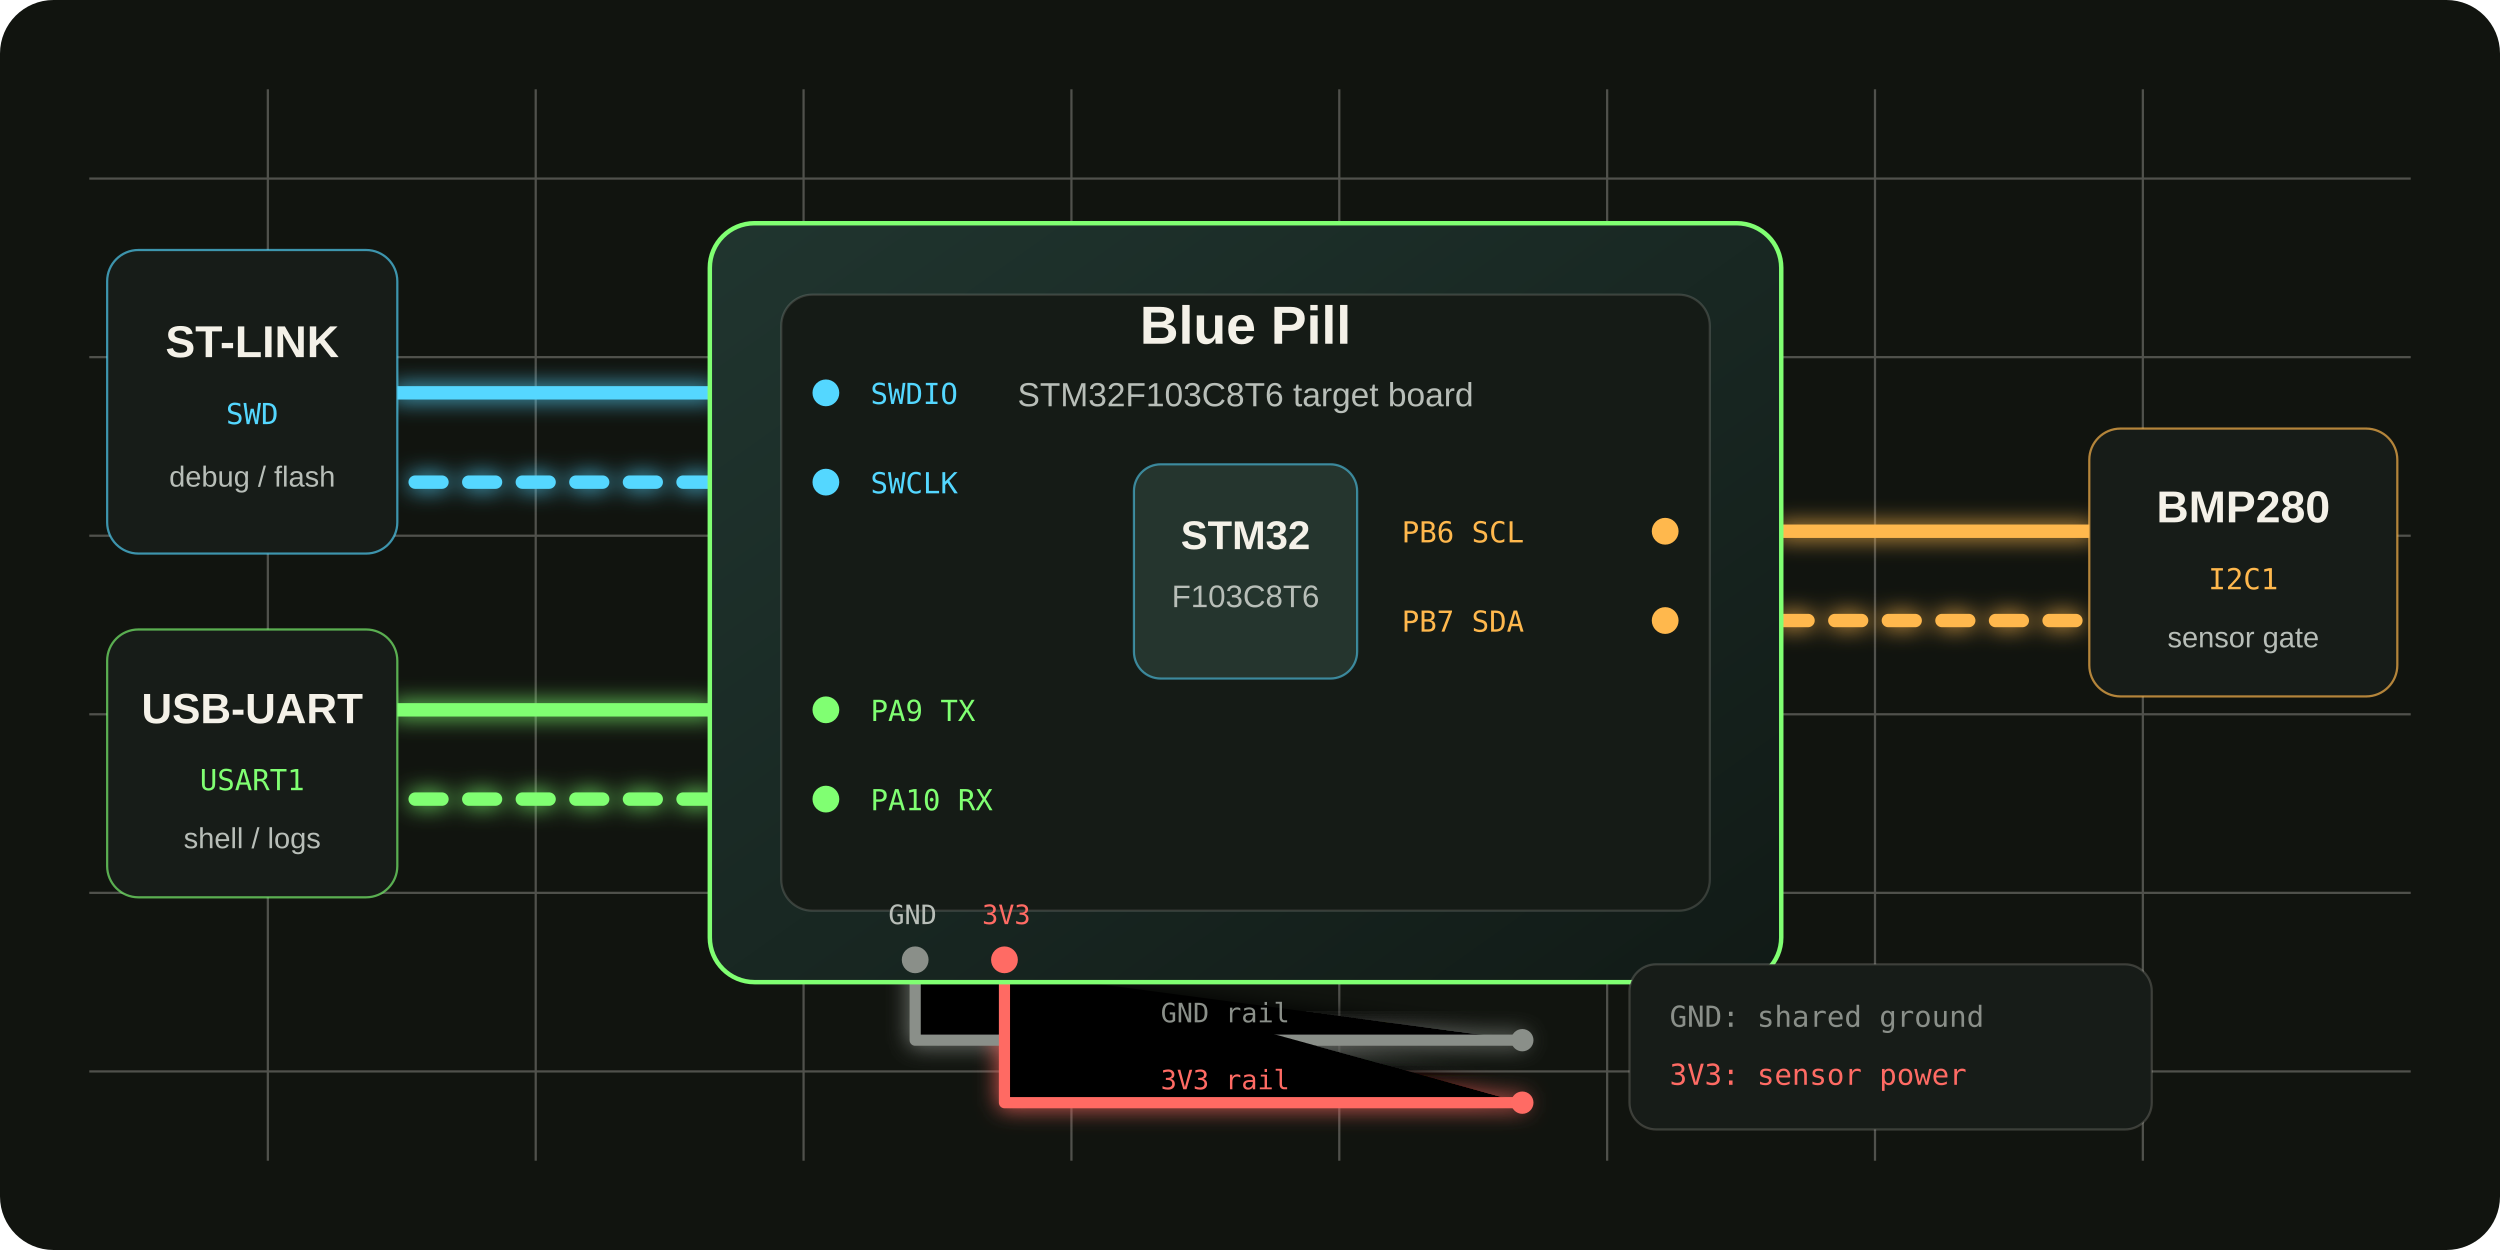
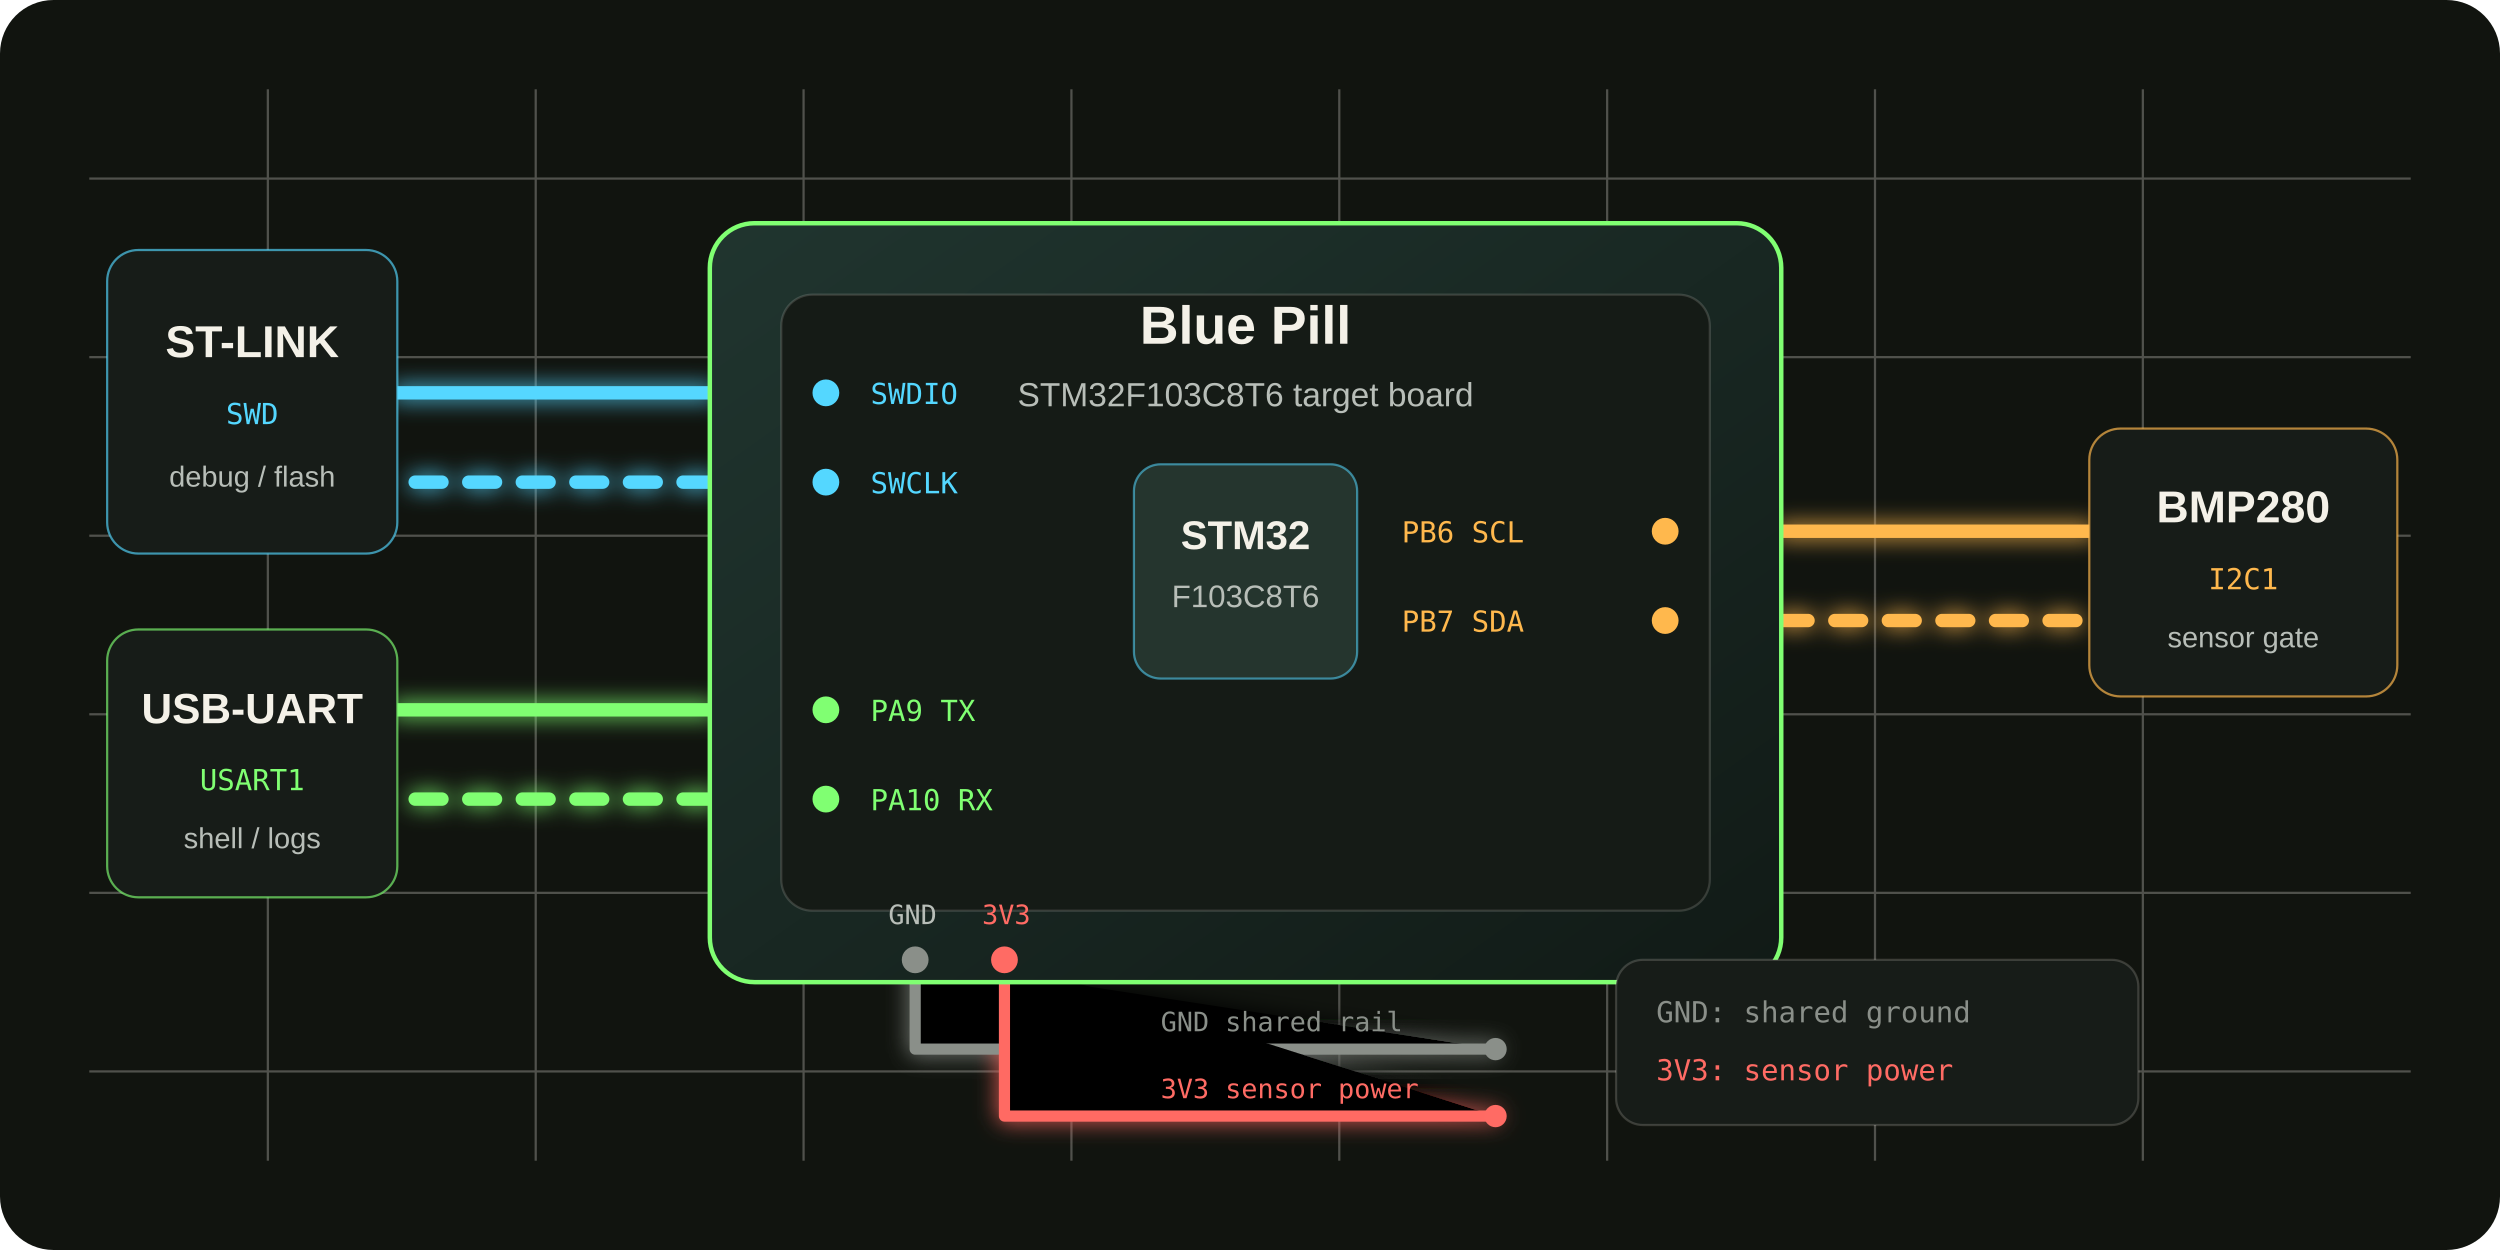
<svg xmlns="http://www.w3.org/2000/svg" viewBox="0 0 1120 560" role="img" aria-labelledby="title desc">
  <defs>
    <filter id="softGlow" x="-20%" y="-20%" width="140%" height="140%">
      <feGaussianBlur stdDeviation="5" result="blur" />
      <feMerge>
        <feMergeNode in="blur" />
        <feMergeNode in="SourceGraphic" />
      </feMerge>
    </filter>
    <linearGradient id="boardFill" x1="0" y1="0" x2="1" y2="1">
      <stop offset="0" stop-color="#20352f" />
      <stop offset="1" stop-color="#111a16" />
    </linearGradient>
  </defs>
  <rect width="1120" height="560" rx="24" fill="#11140f" />
  <g opacity="0.28">
    <path d="M40 80H1080M40 160H1080M40 240H1080M40 320H1080M40 400H1080M40 480H1080" stroke="#f4f1e8" stroke-width="1" />
    <path d="M120 40V520M240 40V520M360 40V520M480 40V520M600 40V520M720 40V520M840 40V520M960 40V520" stroke="#f4f1e8" stroke-width="1" />
  </g>
  <g filter="url(#softGlow)">
    <path d="M318 176H178" stroke="#54d7ff" stroke-width="6" stroke-linecap="round" />
    <path d="M318 216H178" stroke="#54d7ff" stroke-width="6" stroke-linecap="round" stroke-dasharray="12 12" />
    <path d="M318 318H178" stroke="#80ff72" stroke-width="6" stroke-linecap="round" />
    <path d="M318 358H178" stroke="#80ff72" stroke-width="6" stroke-linecap="round" stroke-dasharray="12 12" />
    <path d="M798 238H936" stroke="#ffb84d" stroke-width="6" stroke-linecap="round" />
    <path d="M798 278H936" stroke="#ffb84d" stroke-width="6" stroke-linecap="round" stroke-dasharray="12 12" />
-     <path d="M410 430V466H682" stroke="#8a8f89" stroke-width="5" stroke-linecap="round" stroke-linejoin="round" />
-     <path d="M450 430V494H682" stroke="#ff6b64" stroke-width="5" stroke-linecap="round" stroke-linejoin="round" />
+     <path d="M410 430V470H670" stroke="#8a8f89" stroke-width="5" stroke-linecap="round" stroke-linejoin="round" />
+     <path d="M450 430V500H670" stroke="#ff6b64" stroke-width="5" stroke-linecap="round" stroke-linejoin="round" />
  </g>
  <g transform="translate(318 100)">
    <rect width="480" height="340" rx="20" fill="url(#boardFill)" stroke="#80ff72" stroke-width="2" />
    <rect x="32" y="32" width="416" height="276" rx="14" fill="#151b16" stroke="#f4f1e8" stroke-opacity="0.16" />
    <rect x="190" y="108" width="100" height="96" rx="12" fill="#25352e" stroke="#54d7ff" stroke-opacity="0.55" />
    <text x="240" y="146" text-anchor="middle" fill="#f4f1e8" font-family="Segoe UI, Arial" font-size="18" font-weight="700">STM32</text>
    <text x="240" y="172" text-anchor="middle" fill="#b8beb8" font-family="Segoe UI, Arial" font-size="14">F103C8T6</text>
    <circle cx="52" cy="76" r="6" fill="#54d7ff" />
    <circle cx="52" cy="116" r="6" fill="#54d7ff" />
    <circle cx="52" cy="218" r="6" fill="#80ff72" />
    <circle cx="52" cy="258" r="6" fill="#80ff72" />
    <circle cx="428" cy="138" r="6" fill="#ffb84d" />
    <circle cx="428" cy="178" r="6" fill="#ffb84d" />
    <circle cx="92" cy="330" r="6" fill="#8a8f89" />
    <circle cx="132" cy="330" r="6" fill="#ff6b64" />
    <text x="72" y="81" fill="#54d7ff" font-family="Cascadia Code, Consolas, monospace" font-size="13">SWDIO</text>
    <text x="72" y="121" fill="#54d7ff" font-family="Cascadia Code, Consolas, monospace" font-size="13">SWCLK</text>
    <text x="72" y="223" fill="#80ff72" font-family="Cascadia Code, Consolas, monospace" font-size="13">PA9 TX</text>
    <text x="72" y="263" fill="#80ff72" font-family="Cascadia Code, Consolas, monospace" font-size="13">PA10 RX</text>
    <text x="310" y="143" fill="#ffb84d" font-family="Cascadia Code, Consolas, monospace" font-size="13">PB6 SCL</text>
    <text x="310" y="183" fill="#ffb84d" font-family="Cascadia Code, Consolas, monospace" font-size="13">PB7 SDA</text>
    <text x="80" y="314" fill="#b8beb8" font-family="Cascadia Code, Consolas, monospace" font-size="12">GND</text>
    <text x="122" y="314" fill="#ff6b64" font-family="Cascadia Code, Consolas, monospace" font-size="12">3V3</text>
    <text x="240" y="54" text-anchor="middle" fill="#f4f1e8" font-family="Segoe UI, Arial" font-size="24" font-weight="800">Blue Pill</text>
    <text x="240" y="82" text-anchor="middle" fill="#b8beb8" font-family="Segoe UI, Arial" font-size="15">STM32F103C8T6 target board</text>
  </g>
  <g transform="translate(48 112)">
    <rect width="130" height="136" rx="14" fill="#171c18" stroke="#54d7ff" stroke-opacity="0.65" />
    <text x="65" y="48" text-anchor="middle" fill="#f4f1e8" font-family="Segoe UI, Arial" font-size="20" font-weight="800">ST-LINK</text>
    <text x="65" y="78" text-anchor="middle" fill="#54d7ff" font-family="Cascadia Code, Consolas, monospace" font-size="13">SWD</text>
    <text x="65" y="106" text-anchor="middle" fill="#b8beb8" font-family="Segoe UI, Arial" font-size="13">debug / flash</text>
  </g>
  <g transform="translate(48 282)">
    <rect width="130" height="120" rx="14" fill="#171c18" stroke="#80ff72" stroke-opacity="0.65" />
    <text x="65" y="42" text-anchor="middle" fill="#f4f1e8" font-family="Segoe UI, Arial" font-size="19" font-weight="800">USB-UART</text>
    <text x="65" y="72" text-anchor="middle" fill="#80ff72" font-family="Cascadia Code, Consolas, monospace" font-size="13">USART1</text>
    <text x="65" y="98" text-anchor="middle" fill="#b8beb8" font-family="Segoe UI, Arial" font-size="13">shell / logs</text>
  </g>
  <g transform="translate(936 192)">
    <rect width="138" height="120" rx="14" fill="#171c18" stroke="#ffb84d" stroke-opacity="0.68" />
    <text x="69" y="42" text-anchor="middle" fill="#f4f1e8" font-family="Segoe UI, Arial" font-size="20" font-weight="800">BMP280</text>
    <text x="69" y="72" text-anchor="middle" fill="#ffb84d" font-family="Cascadia Code, Consolas, monospace" font-size="13">I2C1</text>
    <text x="69" y="98" text-anchor="middle" fill="#b8beb8" font-family="Segoe UI, Arial" font-size="13">sensor gate</text>
  </g>
-   <circle cx="682" cy="466" r="5" fill="#8a8f89" />
-   <circle cx="682" cy="494" r="5" fill="#ff6b64" />
-   <text x="520" y="458" fill="#8a8f89" font-family="Cascadia Code, Consolas, monospace" font-size="12">GND rail</text>
-   <text x="520" y="488" fill="#ff6b64" font-family="Cascadia Code, Consolas, monospace" font-size="12">3V3 rail</text>
-   <g transform="translate(730 432)">
+   <circle cx="670" cy="470" r="5" fill="#8a8f89" />
+   <circle cx="670" cy="500" r="5" fill="#ff6b64" />
+   <text x="520" y="462" fill="#8a8f89" font-family="Cascadia Code, Consolas, monospace" font-size="12">GND shared rail</text>
+   <text x="520" y="492" fill="#ff6b64" font-family="Cascadia Code, Consolas, monospace" font-size="12">3V3 sensor power</text>
+   <g transform="translate(724 430)">
    <rect width="234" height="74" rx="12" fill="#171c18" stroke="#f4f1e8" stroke-opacity="0.18" />
    <text x="18" y="28" fill="#8a8f89" font-family="Cascadia Code, Consolas, monospace" font-size="13">GND: shared ground</text>
    <text x="18" y="54" fill="#ff6b64" font-family="Cascadia Code, Consolas, monospace" font-size="13">3V3: sensor power</text>
  </g>
</svg>
